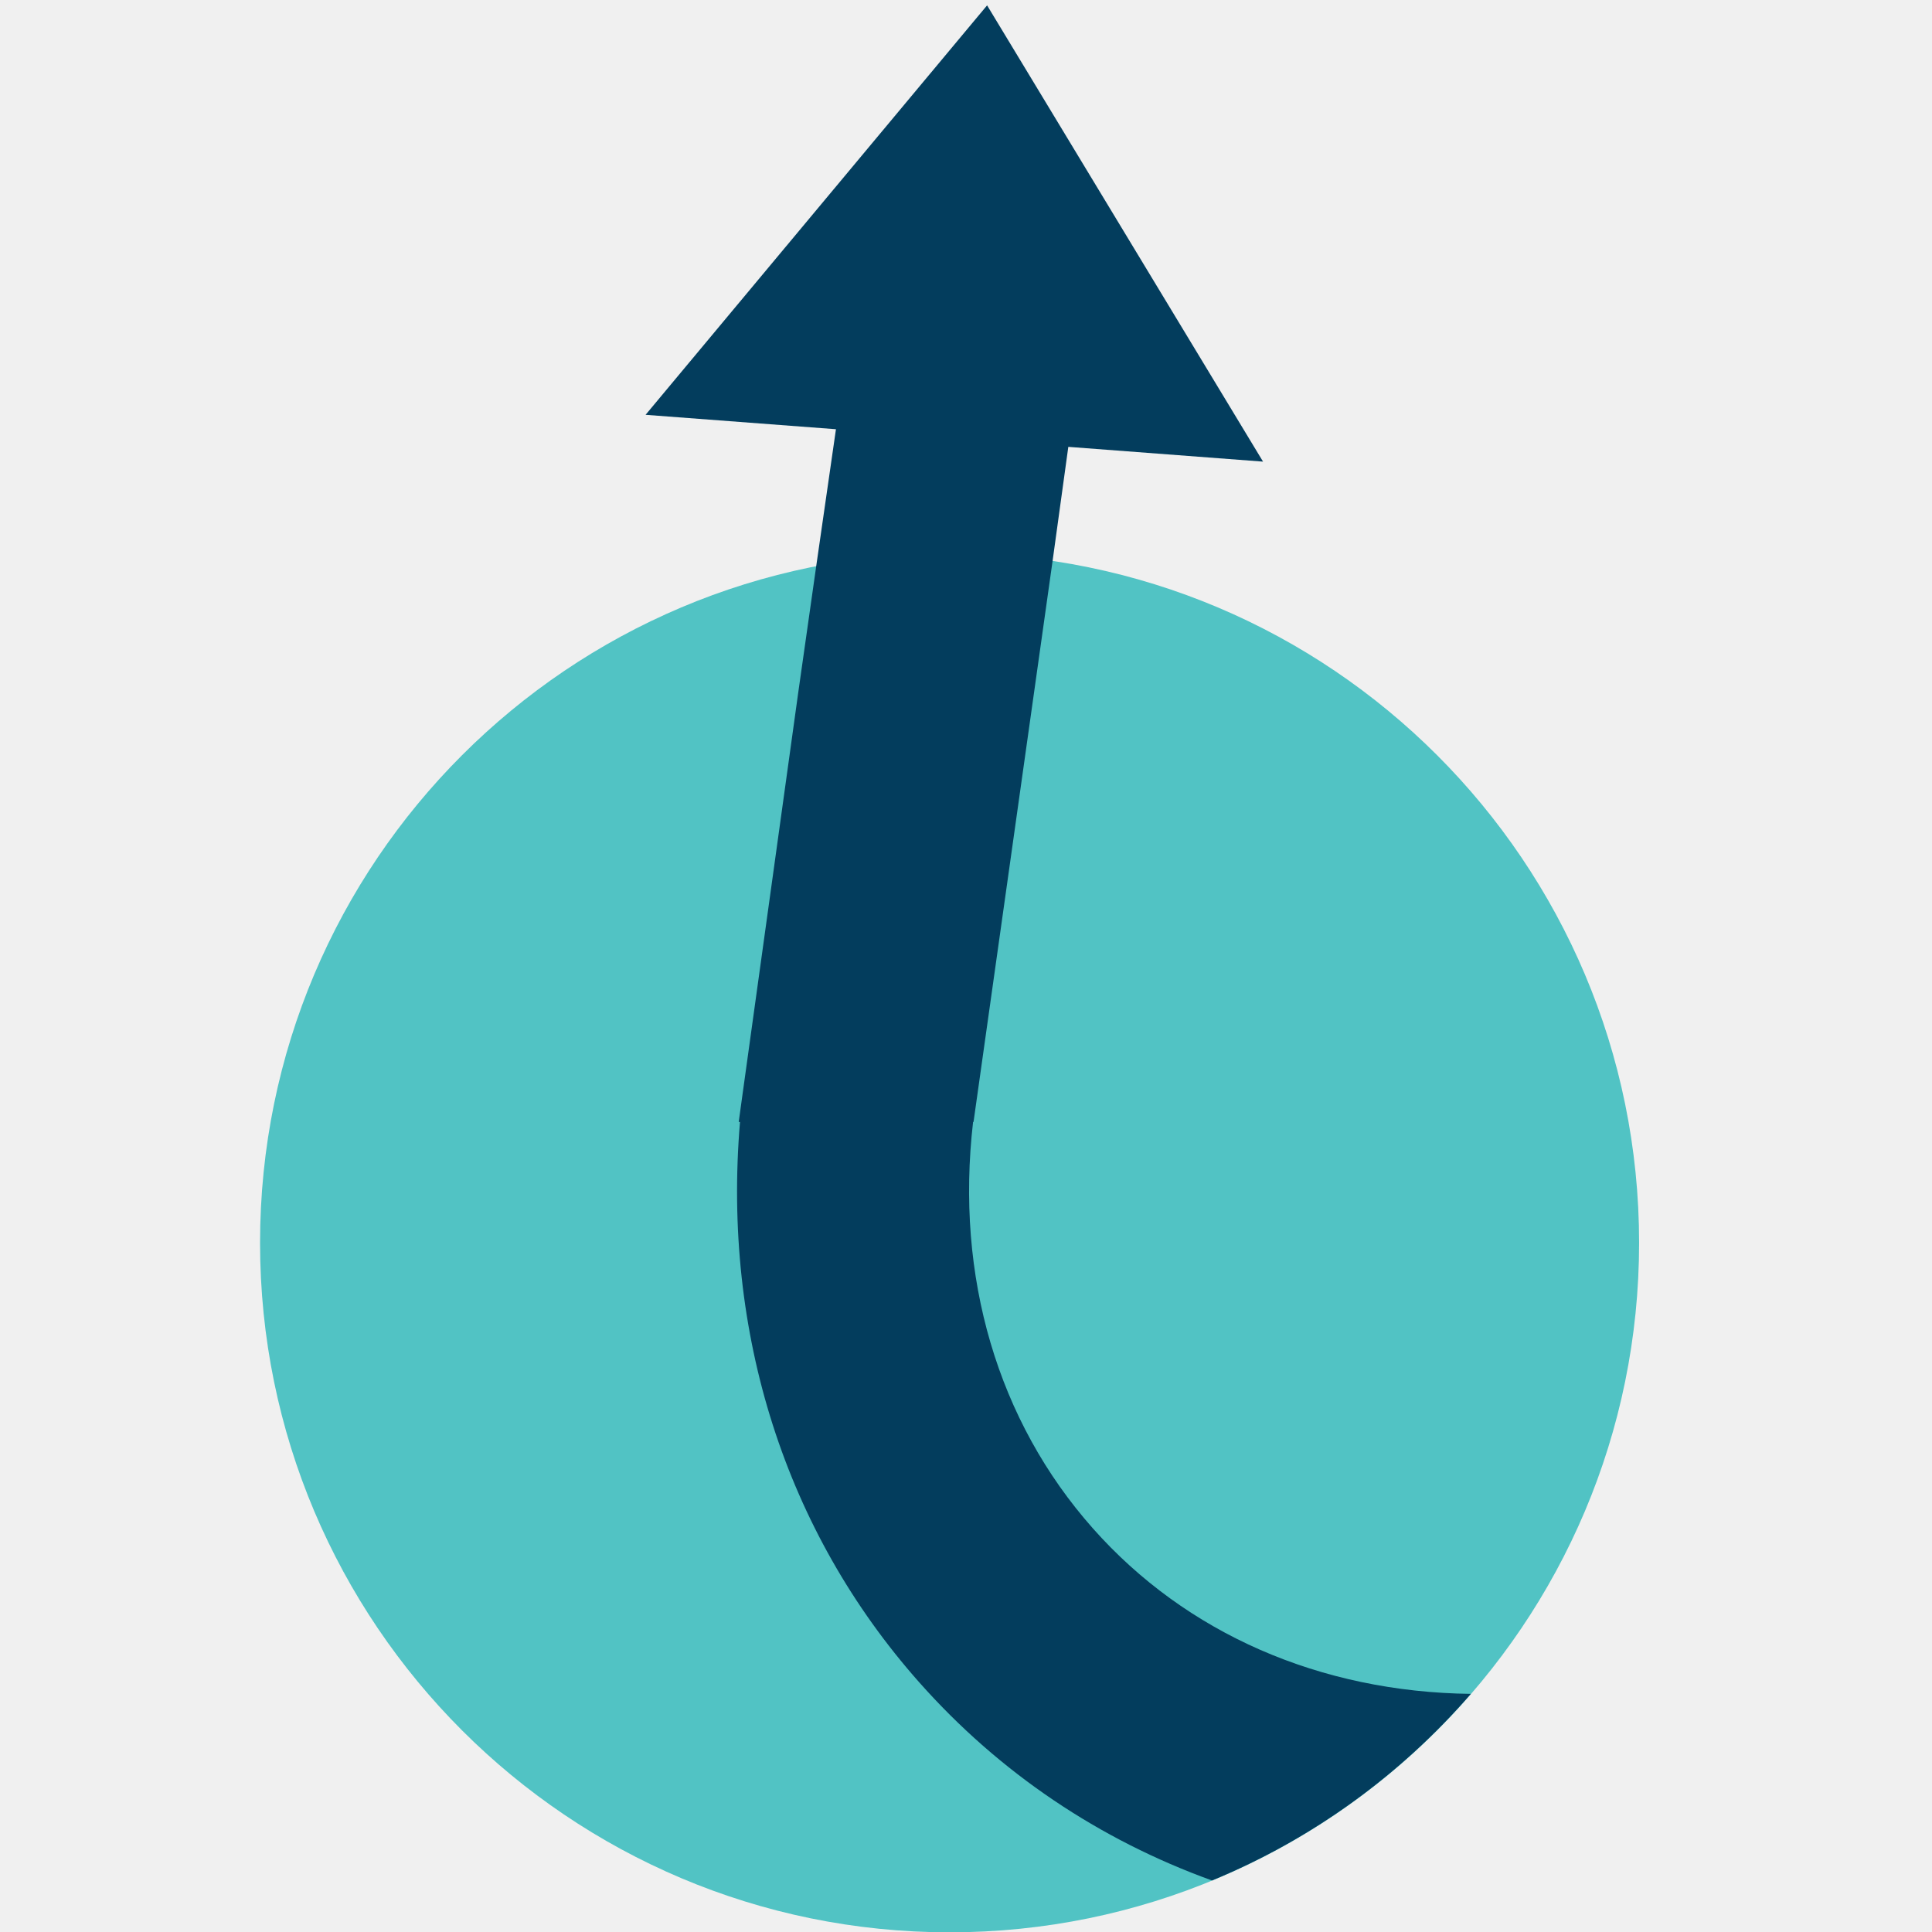
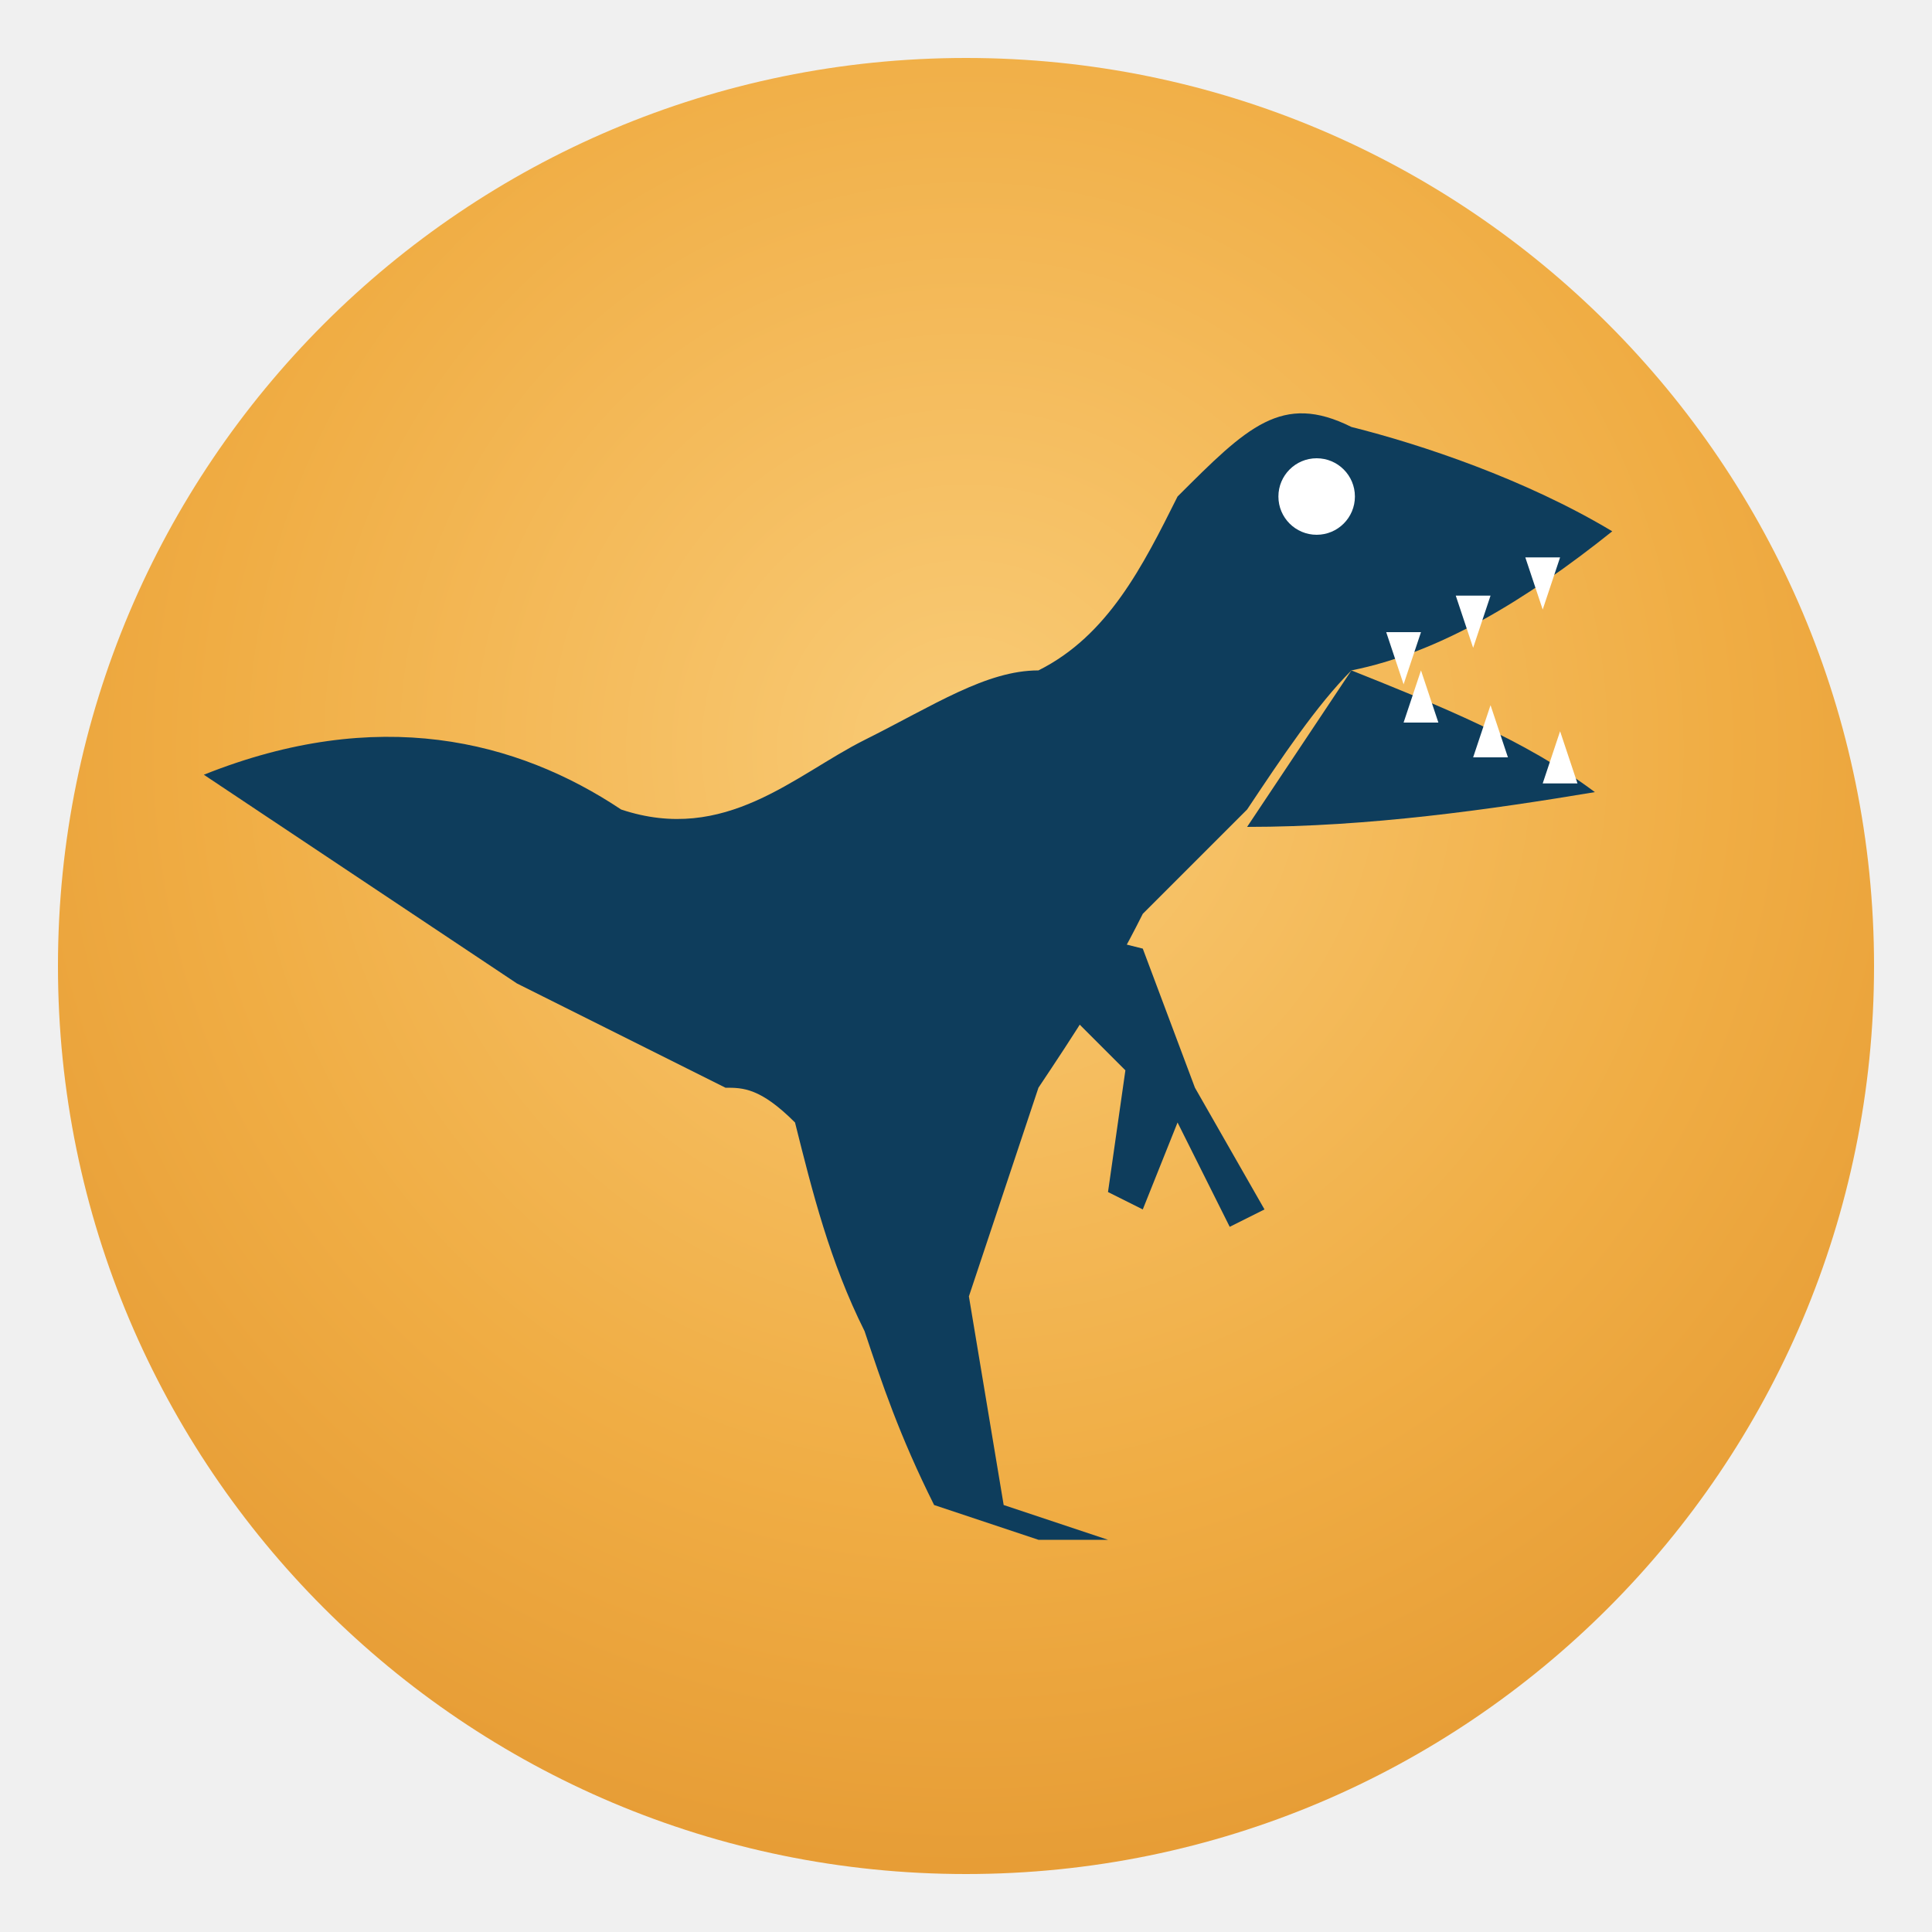
<svg xmlns="http://www.w3.org/2000/svg" viewBox="0 0 48 48" height="48pt" width="48pt" version="1.1">
-   <path style="color:#000000;font-style:normal;font-variant:normal;font-weight:normal;font-stretch:normal;font-size:medium;line-height:normal;font-family:sans-serif;font-variant-ligatures:normal;font-variant-position:normal;font-variant-caps:normal;font-variant-numeric:normal;font-variant-alternates:normal;font-variant-east-asian:normal;font-feature-settings:normal;font-variation-settings:normal;text-indent:0;text-align:start;text-decoration:none;text-decoration-line:none;text-decoration-style:solid;text-decoration-color:#000000;letter-spacing:normal;word-spacing:normal;text-transform:none;writing-mode:lr-tb;direction:ltr;text-orientation:mixed;dominant-baseline:auto;baseline-shift:baseline;text-anchor:start;white-space:normal;shape-padding:0;shape-margin:0;inline-size:0;clip-rule:nonzero;display:inline;overflow:visible;visibility:visible;opacity:1;isolation:auto;mix-blend-mode:normal;color-interpolation:sRGB;color-interpolation-filters:linearRGB;solid-color:#000000;solid-opacity:1;vector-effect:none;fill:#51c3c4;fill-opacity:1;fill-rule:nonzero;stroke:none;stroke-width:0.241;stroke-linecap:butt;stroke-linejoin:miter;stroke-miterlimit:4;stroke-dasharray:none;stroke-dashoffset:0;stroke-opacity:1;color-rendering:auto;image-rendering:auto;shape-rendering:auto;text-rendering:auto;enable-background:accumulate;stop-color:#000000;stop-opacity:1" d="m 40.723,30.877 c 0,9.461 -7.67,17.131 -17.131,17.131 -9.461,0 -17.131,-7.67 -17.131,-17.131 0,-9.461 7.67,-17.131 17.131,-17.131 9.461,0 17.131,7.67 17.131,17.131" />
-   <path style="color:#000000;font-style:normal;font-variant:normal;font-weight:normal;font-stretch:normal;font-size:medium;line-height:normal;font-family:sans-serif;font-variant-ligatures:normal;font-variant-position:normal;font-variant-caps:normal;font-variant-numeric:normal;font-variant-alternates:normal;font-variant-east-asian:normal;font-feature-settings:normal;font-variation-settings:normal;text-indent:0;text-align:start;text-decoration:none;text-decoration-line:none;text-decoration-style:solid;text-decoration-color:#000000;letter-spacing:normal;word-spacing:normal;text-transform:none;writing-mode:lr-tb;direction:ltr;text-orientation:mixed;dominant-baseline:auto;baseline-shift:baseline;text-anchor:start;white-space:normal;shape-padding:0;shape-margin:0;inline-size:0;clip-rule:nonzero;display:inline;overflow:visible;visibility:visible;opacity:1;isolation:auto;mix-blend-mode:normal;color-interpolation:sRGB;color-interpolation-filters:linearRGB;solid-color:#000000;solid-opacity:1;vector-effect:none;fill:#033d5d;fill-opacity:1;fill-rule:nonzero;stroke:none;stroke-width:0.241;stroke-linecap:butt;stroke-linejoin:miter;stroke-miterlimit:4;stroke-dasharray:none;stroke-dashoffset:0;stroke-opacity:1;color-rendering:auto;image-rendering:auto;shape-rendering:auto;text-rendering:auto;enable-background:accumulate;stop-color:#000000;stop-opacity:1" d="m 27.152,37.972 c -2.366,-2.67 -3.421,-6.253 -2.976,-10.097 h 0.011 l 1.964,-13.937 0.391,-2.836 4.838,0.367 -6.856,-11.336 -8.485,10.173 4.73,0.358 -0.491,3.406 -0.442,3.108 -1.376,9.923 h -2.33e-4 l -7.23e-4,0.006 -0.106,0.768 h 0.032 c -0.441,5.246 1.123,10.165 4.452,13.921 1.995,2.251 4.479,3.915 7.275,4.924 2.495,-1.028 4.691,-2.628 6.431,-4.636 -3.746,-0.046 -7.076,-1.5 -9.391,-4.112" />
+   <defs>
+     <radialGradient id="amber" cx="50%" cy="38%" r="72%">
+       <stop offset="0%" stop-color="#F9CB76" />
+       <stop offset="58%" stop-color="#F0AD44" />
+       <stop offset="100%" stop-color="#E2952F" />
+     </radialGradient>
+   </defs>
+   <g transform="scale(0.48)">
+     <circle cx="50" cy="50" r="47" fill="url(#amber)" />
+     <g transform="translate(47,50) scale(0.9) translate(-50.5,-47)" fill="#0E3D5C">
+       <path d="M 10 36 C 20 32 28 34 34 38 C 40 40 44 36 48 34 C 52 32 55 30 58 30 C 62 28 64 24 66 20 C 70 16 72 14 76 16 C 80 17 86 19 91 22 C 86 26 81 29 76 30 C 74 32 72 35 70 38 C 68 40 66 42 64 44 C 62 48 60 51 58 54 C 56 60 55 63 54 66 L 56 78 L 62 80 L 58 80 L 52 78 C 50 74 49 71 48 68 C 46 64 45 60 44 56 C 42 54 41 54 40 54 C 36 52 32 50 28 48 C 22 44 16 40 10 36 Z" />
+       <path d="M 76 30 C 81 32 86 34 90 37 C 84 38 77 39 70 39 Z" />
+       <path d="M 60 45 L 64 46 L 67 54 L 71 61 L 69 62 L 66 56 L 64 61 L 62 60 L 63 53 L 59 49 Z" />
+       <path d="M 86 23.5 L 88 23.5 L 87 26.5 Z M 82 25.7 L 84 25.7 L 83 28.7 Z M 78 27.8 L 80 27.8 L 79 30.8 Z" fill="#FFFFFF" />
+       <path d="M 79 33 L 81 33 L 80 30 Z M 83 35 L 85 35 L 84 32 Z M 87 36.5 L 89 36.5 L 88 33.5 Z" fill="#FFFFFF" />
+       <circle cx="74" cy="20" r="2.2" fill="#FFFFFF" />
+     </g>
+   </g>
</svg>
